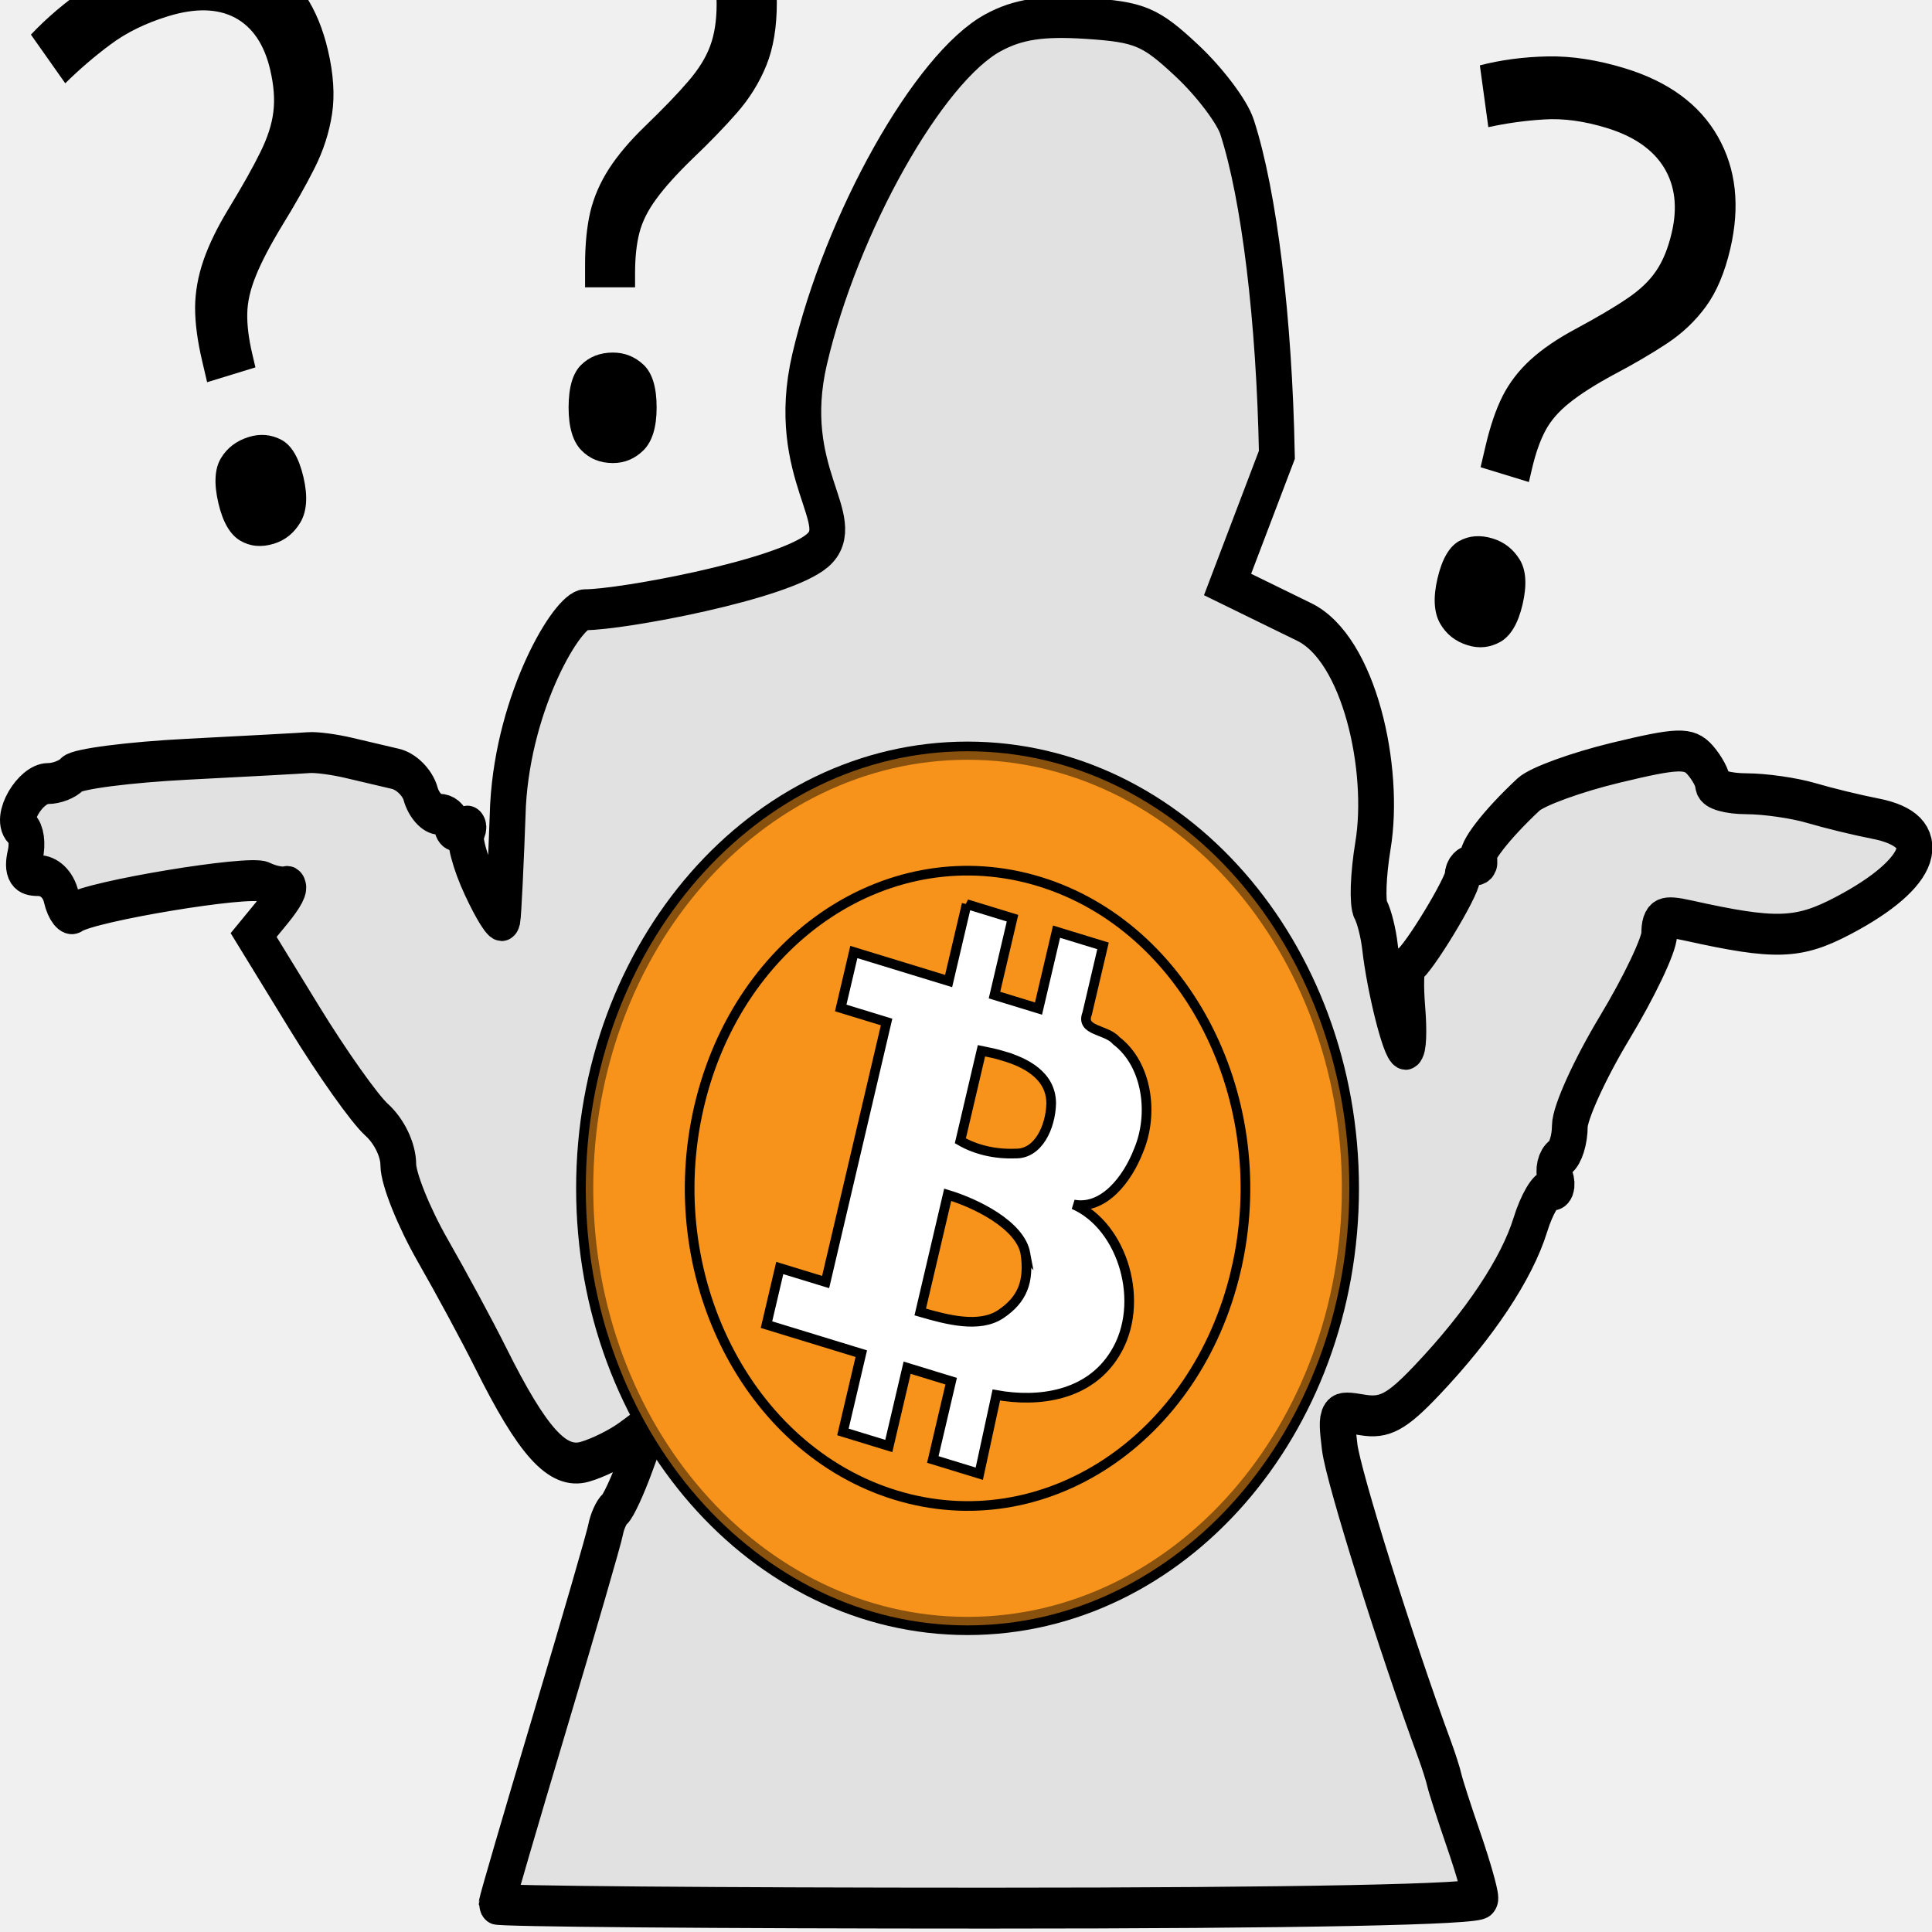
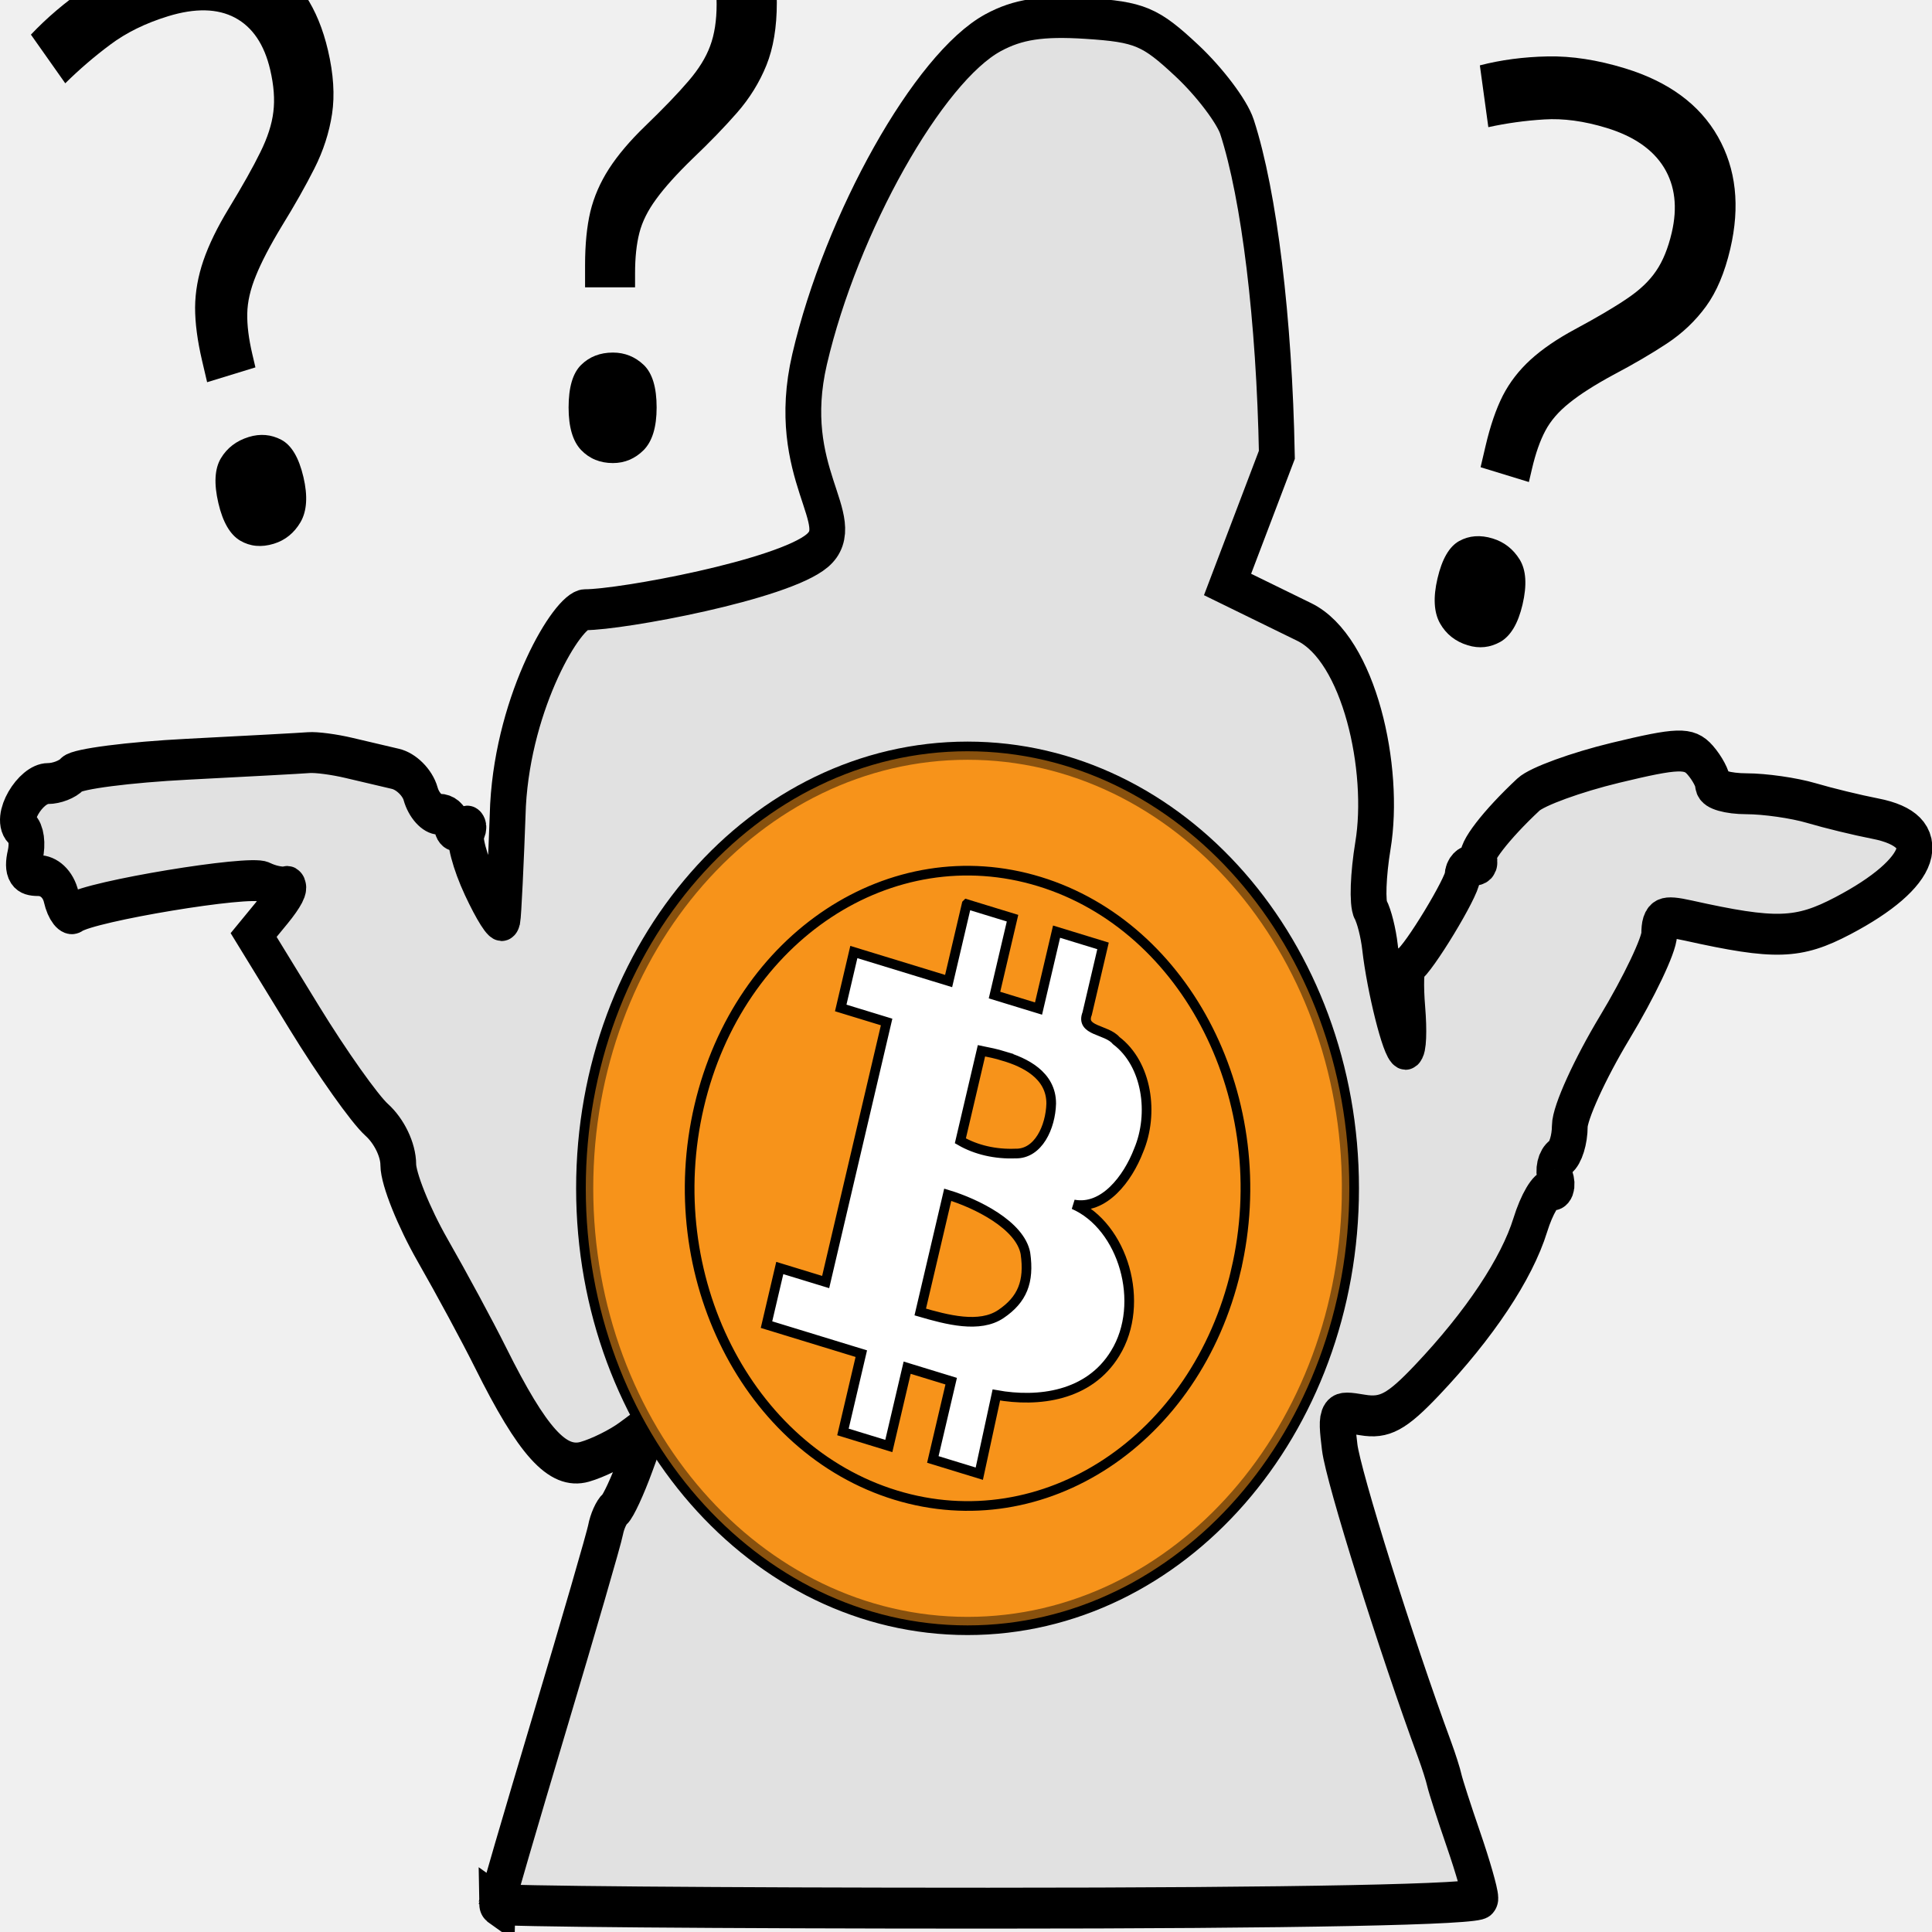
<svg xmlns="http://www.w3.org/2000/svg" width="200" height="200">
  <defs>
-     <path d="M-1392.293 588.91c20.392-52.843 59.314-13.04 80 7.647 56.47 44.902 81.177 12.157 88.824-17.06M171.766 446.48c26.078 62.157 8.627 147.843-7.06 180.588m-1397.417 480.545c235.148 210.107 618.09 100.382 733.445-37.393M429 309.43c131.28 148.82 63.22 385.195 5.82 488.727m-1723.9 49.463c-121.764-159.197-166.177-364.755-37.583-555.374m-313.598-103.19c197.792-135.773 367.327-135.88 585.98 0" stroke="#000" fill="none" />
+     <path d="M-1392.293 588.91c20.392-52.843 59.314-13.04 80 7.647 56.47 44.902 81.177 12.157 88.824-17.06M171.767 446.48c26.078 62.157 8.627 147.843-7.06 180.588m-1397.417 480.545c235.147 210.107 618.09 100.382 733.444-37.393M429 309.43c131.28 148.82 63.22 385.195 5.82 488.727m-1723.9 49.463c-121.764-159.197-166.177-364.755-37.583-555.374m-313.598-103.19c197.79-135.773 367.326-135.88 585.98 0" stroke="#000" fill="none" />
  </defs>
  <text y="939.723" x="38.64" style="line-height:125%" font-size="28.509" letter-spacing="0" word-spacing="0" font-family="Sans" transform="matrix(1.299 0 0 1.485 0 -1348.735)">
    <tspan style="-inkscape-font-specification:Copperplate" y="939.723" x="38.64" font-size="57.018" font-family="Copperplate">?</tspan>
  </text>
-   <path d="M39.577 1040.978c0-.156 1.9-5.85 4.224-12.65 2.324-6.803 4.33-12.85 4.456-13.438.127-.588.46-1.24.738-1.45.28-.21 1.028-1.627 1.664-3.15l1.157-2.77-1.664 1.078c-.914.593-2.517 1.288-3.56 1.545-2.163.532-4.156-1.397-7.493-7.253-1.04-1.828-3.123-5.204-4.626-7.502-1.502-2.3-2.732-4.98-2.732-5.956 0-1.032-.725-2.347-1.73-3.137-.952-.75-3.546-3.952-5.764-7.118l-4.034-5.757 1.666-1.775c.916-.976 1.345-1.697.953-1.603-.393.095-1.23-.057-1.864-.336-1.08-.478-13.74 1.355-15.08 2.182-.338.21-.792-.293-1.007-1.116-.234-.892-.97-1.497-1.818-1.497-1.074 0-1.334-.35-1.053-1.425.204-.784.08-1.605-.276-1.825-1.01-.625.666-3.165 2.09-3.165.692 0 1.563-.296 1.935-.657.37-.36 4.525-.83 9.23-1.04 4.703-.21 9.033-.416 9.62-.458.59-.042 2.032.125 3.208.37 1.176.245 2.838.587 3.694.76.856.173 1.76.955 2.008 1.74.25.782.91 1.423 1.473 1.423s1.02.34 1.02.755.37.526.824.246c.483-.3.63-.198.356.246-.257.415.247 2.092 1.12 3.727.87 1.634 1.65 2.707 1.73 2.384.078-.323.278-3.924.444-8.002.468-7.362 4.76-13.587 6.133-13.61 2.906 0 15.768-2.077 18.51-4.118 2.773-2.063-2.74-5.347-.61-13.345 2.532-9.502 9.487-20.326 14.626-22.765 1.964-.932 3.903-1.192 7.42-.993 4.255.24 5.105.553 8.03 2.95 1.8 1.473 3.594 3.55 3.988 4.616 1.77 4.776 2.97 13.425 3.174 22.855l-3.93 9.04 6.112 2.615c4.4 1.883 6.484 10.266 5.474 15.59-.38 2.013-.463 4.026-.18 4.474.28.45.615 1.618.742 2.598.365 2.816 1.602 7.127 2.046 7.127.222 0 .282-1.28.133-2.846-.15-1.565-.103-2.928.103-3.03.77-.377 4.295-5.463 4.295-6.194 0-.418.374-.76.832-.76.457 0 .652-.18.432-.4-.385-.385 1.412-2.425 3.99-4.53.68-.557 3.81-1.554 6.95-2.217 4.956-1.046 5.85-1.07 6.733-.186.56.56 1.02 1.317 1.02 1.68 0 .365 1.202.665 2.672.667 1.47.002 3.795.294 5.167.648 1.37.354 3.665.842 5.097 1.085 5.013.85 3.89 3.798-2.58 6.77-3.558 1.633-5.383 1.683-12.318.336-1.972-.383-2.317-.244-2.317.93 0 .758-1.604 3.706-3.564 6.55-1.96 2.846-3.565 5.93-3.565 6.857 0 .926-.343 1.894-.76 2.153-.42.26-.592.915-.383 1.46.21.543.05.91-.35.818-.4-.092-1.144 1.01-1.653 2.45-1.08 3.058-4.046 6.956-8.23 10.818-2.417 2.23-3.384 2.687-5.145 2.428-2.122-.31-2.16-.264-1.817 2.243.283 2.06 4.515 13.86 7.565 21.09.33.785.68 1.747.778 2.14.1.39.783 2.247 1.523 4.124.74 1.877 1.345 3.72 1.345 4.098 0 .432-14.547.686-39.2.686-21.56 0-39.2-.128-39.2-.283z" fill="#e1e1e1" stroke="#000" stroke-width="2.851" transform="matrix(1.299 0 0 1.485 0 -1348.735)" />
+   <path d="M39.577 1040.978c0-.156 1.9-5.85 4.224-12.65 2.325-6.803 4.33-12.85 4.457-13.438.127-.588.46-1.24.738-1.45.28-.21 1.028-1.627 1.664-3.15l1.156-2.77-1.664 1.078c-.914.593-2.517 1.288-3.56 1.545-2.163.532-4.156-1.397-7.493-7.253-1.04-1.828-3.124-5.204-4.627-7.502-1.502-2.3-2.732-4.98-2.732-5.956 0-1.032-.724-2.347-1.73-3.137-.95-.75-3.545-3.952-5.763-7.118l-4.034-5.757 1.666-1.775c.915-.976 1.344-1.697.952-1.603-.393.095-1.23-.057-1.864-.336-1.08-.478-13.74 1.355-15.08 2.182-.338.21-.792-.293-1.007-1.116-.233-.892-.97-1.497-1.817-1.497-1.074 0-1.334-.35-1.053-1.425.204-.784.08-1.605-.276-1.825-1.01-.625.666-3.165 2.09-3.165.692 0 1.563-.296 1.935-.657.37-.36 4.524-.83 9.23-1.04 4.702-.21 9.032-.416 9.62-.458.59-.042 2.03.125 3.207.37 1.176.245 2.838.587 3.694.76.857.173 1.76.955 2.01 1.74.25.782.91 1.423 1.472 1.423s1.02.34 1.02.755.37.526.824.246c.483-.3.63-.2.356.245-.257.415.247 2.092 1.12 3.727.87 1.634 1.65 2.707 1.73 2.384.078-.323.278-3.924.444-8.002.468-7.362 4.76-13.587 6.133-13.61 2.905 0 15.767-2.077 18.51-4.118 2.772-2.063-2.74-5.347-.61-13.345 2.53-9.5 9.486-20.325 14.625-22.764 1.964-.932 3.903-1.192 7.42-.993 4.255.24 5.105.553 8.03 2.95 1.8 1.473 3.594 3.55 3.988 4.616 1.77 4.775 2.97 13.424 3.174 22.854l-3.93 9.04 6.112 2.615c4.4 1.882 6.483 10.265 5.473 15.59-.38 2.012-.463 4.025-.18 4.473.28.45.615 1.618.742 2.598.365 2.817 1.602 7.128 2.046 7.128.223 0 .283-1.28.134-2.846-.15-1.565-.103-2.928.103-3.03.77-.377 4.295-5.463 4.295-6.194 0-.418.374-.76.832-.76.457 0 .652-.18.432-.4-.385-.385 1.412-2.425 3.99-4.53.68-.557 3.81-1.554 6.95-2.217 4.956-1.045 5.85-1.07 6.733-.185.56.56 1.02 1.317 1.02 1.68 0 .365 1.2.665 2.67.667 1.47.002 3.796.294 5.168.648 1.37.354 3.665.842 5.097 1.085 5.013.85 3.89 3.798-2.58 6.77-3.558 1.633-5.383 1.683-12.318.336-1.972-.382-2.317-.243-2.317.93 0 .76-1.604 3.707-3.564 6.55-1.96 2.847-3.565 5.93-3.565 6.858 0 .926-.342 1.894-.76 2.153-.42.26-.59.916-.382 1.46.21.544.05.91-.35.82-.4-.093-1.144 1.01-1.653 2.45-1.08 3.057-4.046 6.955-8.23 10.817-2.417 2.23-3.384 2.687-5.145 2.428-2.122-.31-2.16-.264-1.817 2.243.283 2.06 4.515 13.86 7.565 21.09.33.785.68 1.747.778 2.14.1.39.783 2.247 1.523 4.124.74 1.877 1.344 3.72 1.344 4.098 0 .432-14.547.686-39.2.686-21.56 0-39.2-.128-39.2-.283z" fill="#e1e1e1" stroke="#000" stroke-width="2.851" transform="matrix(1.299 0 0 1.485 0 -1348.735)" />
  <g stroke="#000">
    <path d="M140.18 123.015c0 25.265-17.917 45.745-40.02 45.745s-40.02-20.48-40.02-45.745S78.057 77.27 100.16 77.27s40.02 20.48 40.02 45.745z" fill="#f7931a" />
-     <path d="M100.068 93.597l-1.867 7.96-9.813-3.004-1.357 5.79 4.748 1.453-6.31 26.92-4.748-1.453-1.375 5.862 9.814 3.005-1.9 8.105 4.747 1.454 1.9-8.106 4.558 1.396-1.9 8.105 4.81 1.474 1.765-8.15c4.33.783 9.59.142 12.3-4.306 3.202-5.19.827-13.18-4.292-15.414 3.107.584 5.583-2.643 6.717-5.59 1.61-3.815.89-8.944-2.32-11.377-1.007-1.19-3.722-.963-3.005-2.79l1.644-7.012-4.81-1.473-1.868 7.96-4.558-1.395 1.867-7.96-4.748-1.455zm3.853 15.735c2.13.63 4.91 1.945 4.898 4.912-.065 2.405-1.32 5.246-3.73 5.17-2.017.08-4.033-.366-5.674-1.317l2.185-9.322c.886.18 1.452.29 2.323.554zm2.232 20.425c.415 2.936-.327 4.773-2.54 6.27-2.213 1.494-5.573.598-8.35-.21l2.844-12.136c2.96.893 7.506 3.135 8.048 6.078z" fill="#fff" />
-     <path d="M127.943 131.525c-4.11 17.54-19.882 27.946-35.226 23.247-15.344-4.7-24.45-22.726-20.338-40.265 4.11-17.54 19.88-27.946 35.225-23.247 15.344 4.7 24.45 22.726 20.338 40.265z" fill="none" />
+     <path d="M100.068 93.597l-1.867 7.96-9.812-3.004-1.357 5.79 4.75 1.453-6.31 26.92-4.75-1.453-1.374 5.862 9.814 3.005-1.9 8.105 4.747 1.454 1.9-8.107 4.558 1.396-1.9 8.104 4.81 1.474 1.765-8.15c4.33.783 9.59.142 12.3-4.306 3.202-5.19.827-13.18-4.292-15.414 3.107.584 5.583-2.643 6.717-5.59 1.61-3.815.89-8.944-2.32-11.377-1.007-1.19-3.722-.962-3.005-2.79l1.644-7.01-4.81-1.474-1.868 7.96-4.558-1.395 1.867-7.96-4.748-1.454zm3.853 15.735c2.13.63 4.91 1.945 4.9 4.912-.066 2.405-1.32 5.246-3.73 5.17-2.018.08-4.034-.366-5.675-1.317l2.185-9.322c.886.18 1.452.29 2.323.554zm2.233 20.425c.415 2.936-.327 4.773-2.54 6.27-2.213 1.494-5.573.598-8.35-.21l2.844-12.136c2.96.894 7.506 3.136 8.048 6.08z" fill="#fff" />
+     <path d="M127.943 131.525c-4.11 17.54-19.882 27.946-35.226 23.247-15.344-4.7-24.45-22.726-20.338-40.265 4.11-17.54 19.88-27.946 35.224-23.247 15.344 4.7 24.45 22.726 20.338 40.265z" fill="none" />
    <path d="M139.41 123.015c0 24.777-17.573 44.863-39.25 44.863s-39.247-20.086-39.247-44.863 17.572-44.863 39.248-44.863 39.25 20.086 39.25 44.863z" opacity=".451" fill="none" />
  </g>
  <text transform="matrix(1.255 -.385 .336 1.435 0 -1348.735)" style="line-height:125%" x="-233.702" y="918.351" font-size="28.509" letter-spacing="0" word-spacing="0" font-family="Sans">
    <tspan x="-233.702" y="918.351" style="-inkscape-font-specification:Copperplate" font-size="57.018" font-family="Copperplate">?</tspan>
  </text>
  <text transform="matrix(1.255 .385 -.336 1.435 0 -1348.735)" style="line-height:125%" x="349.148" y="889.227" font-size="28.509" letter-spacing="0" word-spacing="0" font-family="Sans">
    <tspan x="349.148" y="889.227" style="-inkscape-font-specification:Copperplate" font-size="57.018" font-family="Copperplate">?</tspan>
  </text>
</svg>
